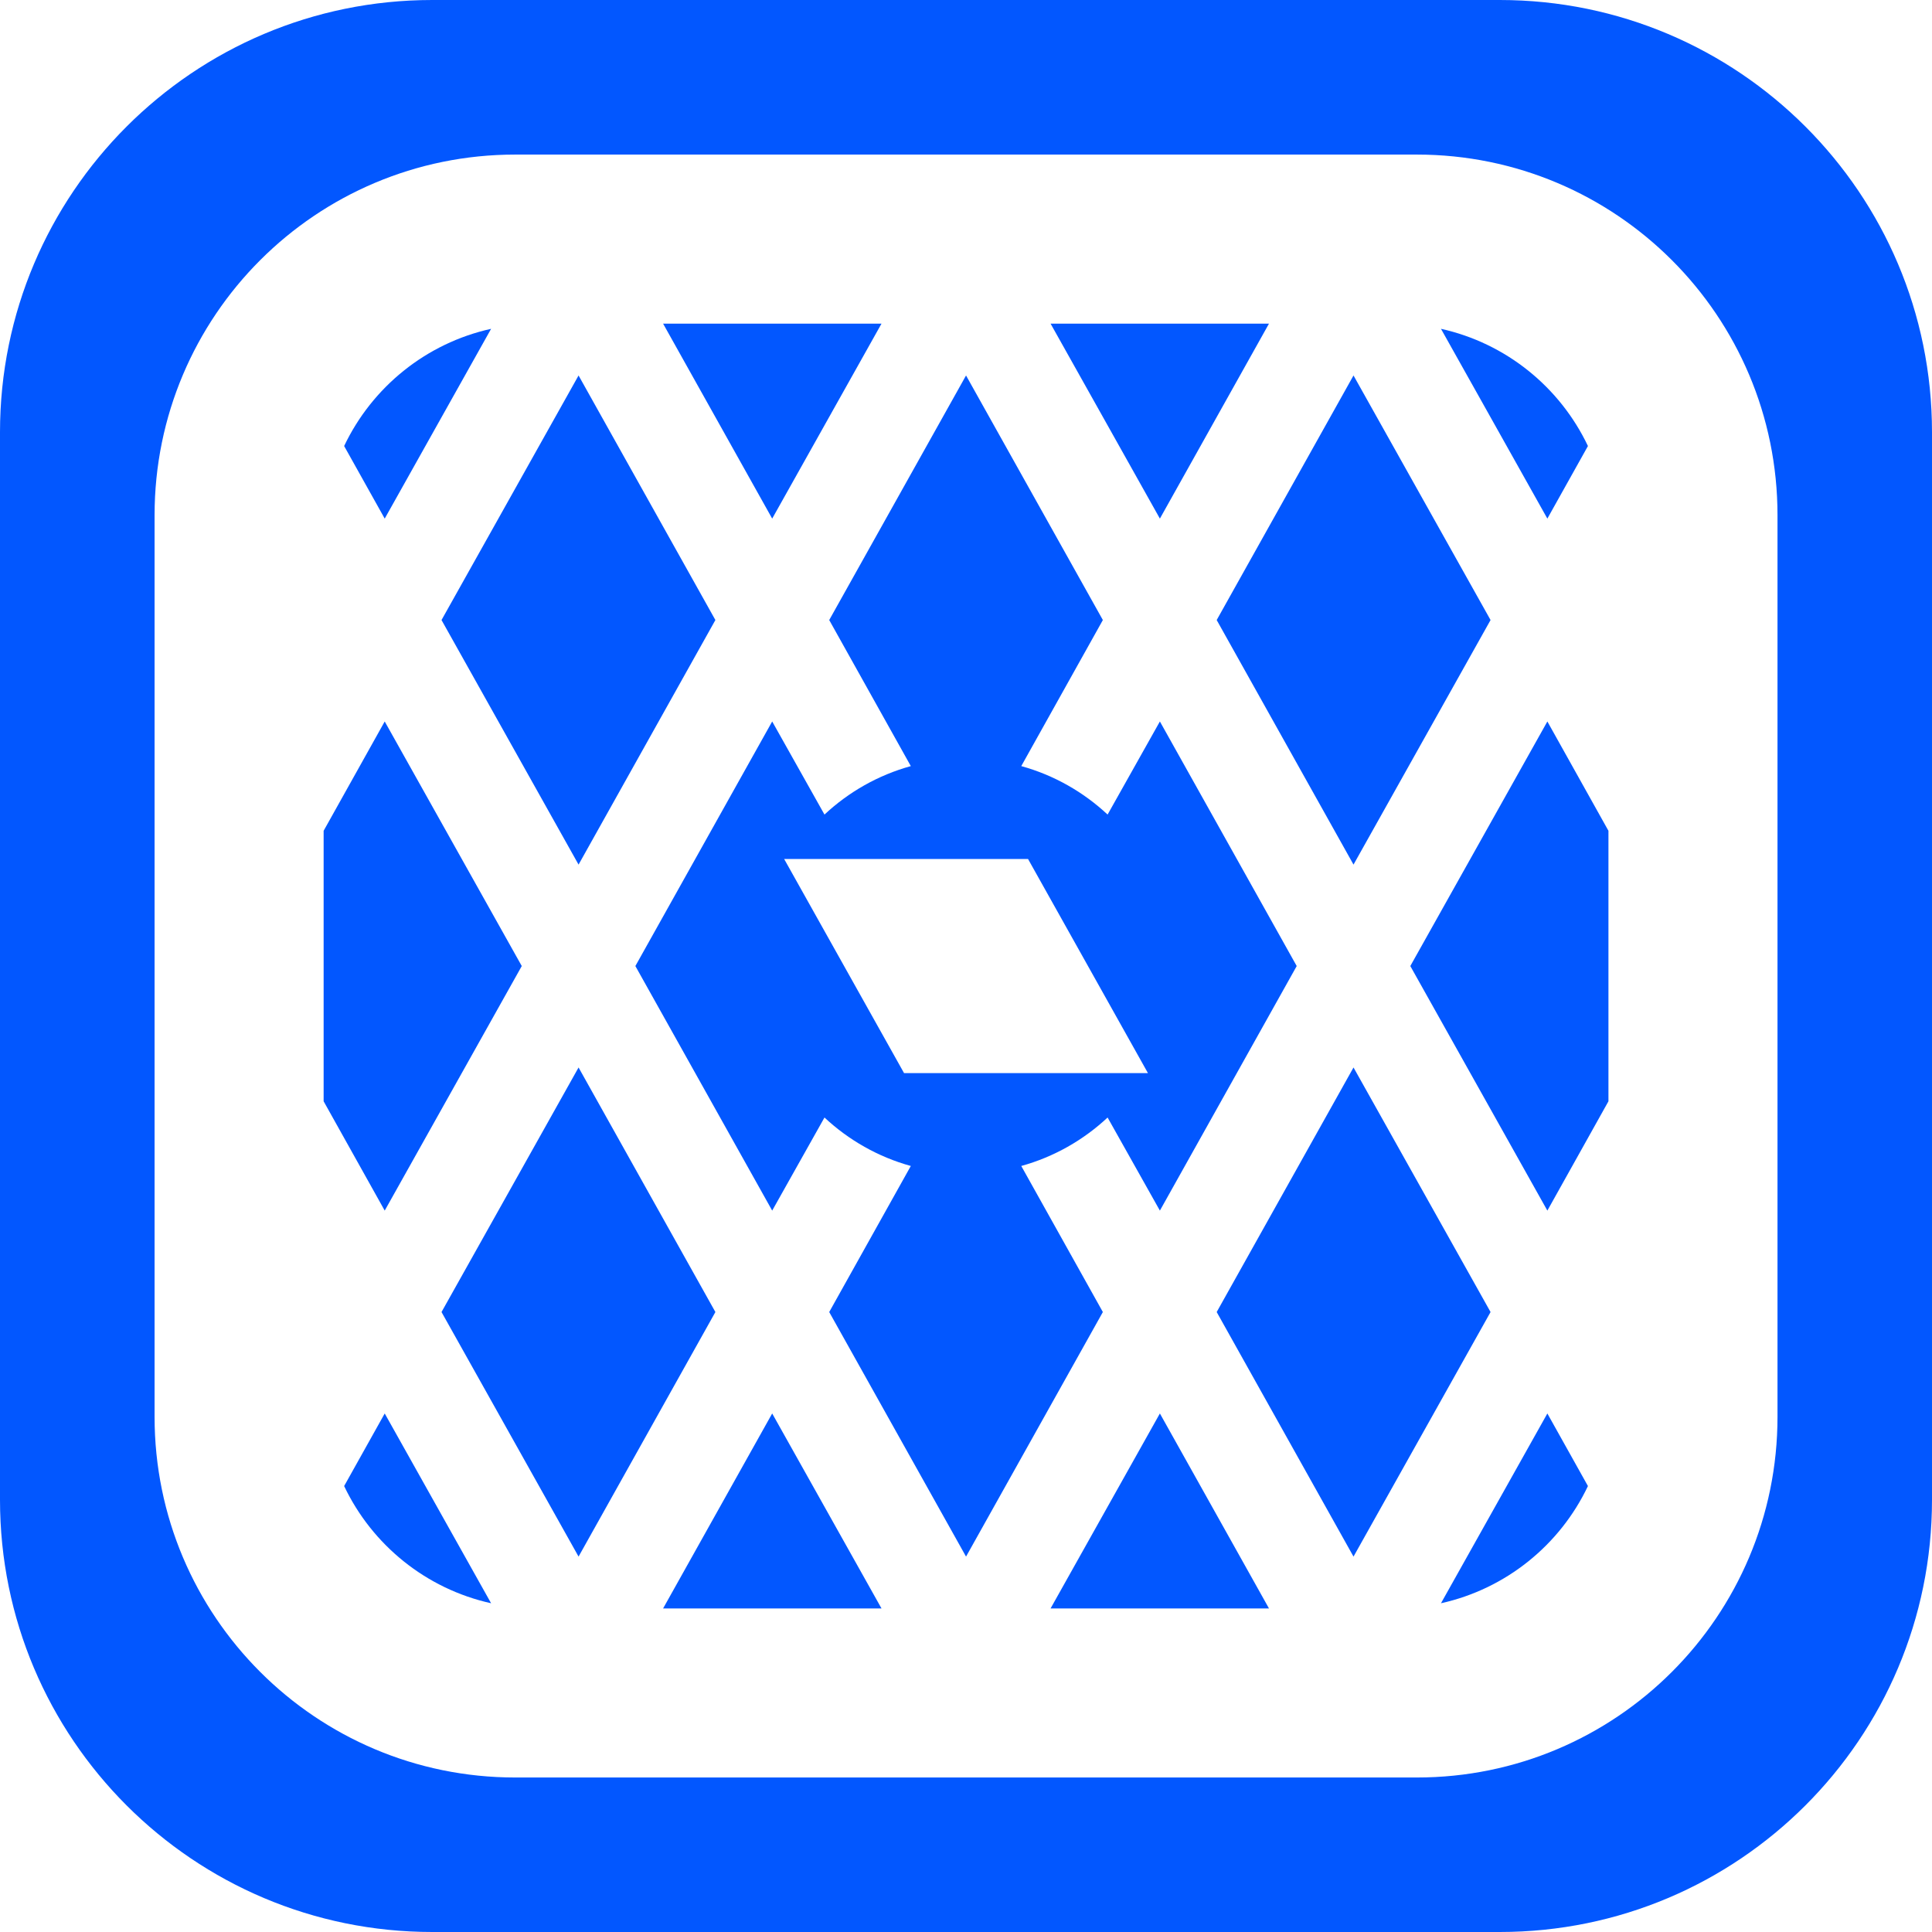
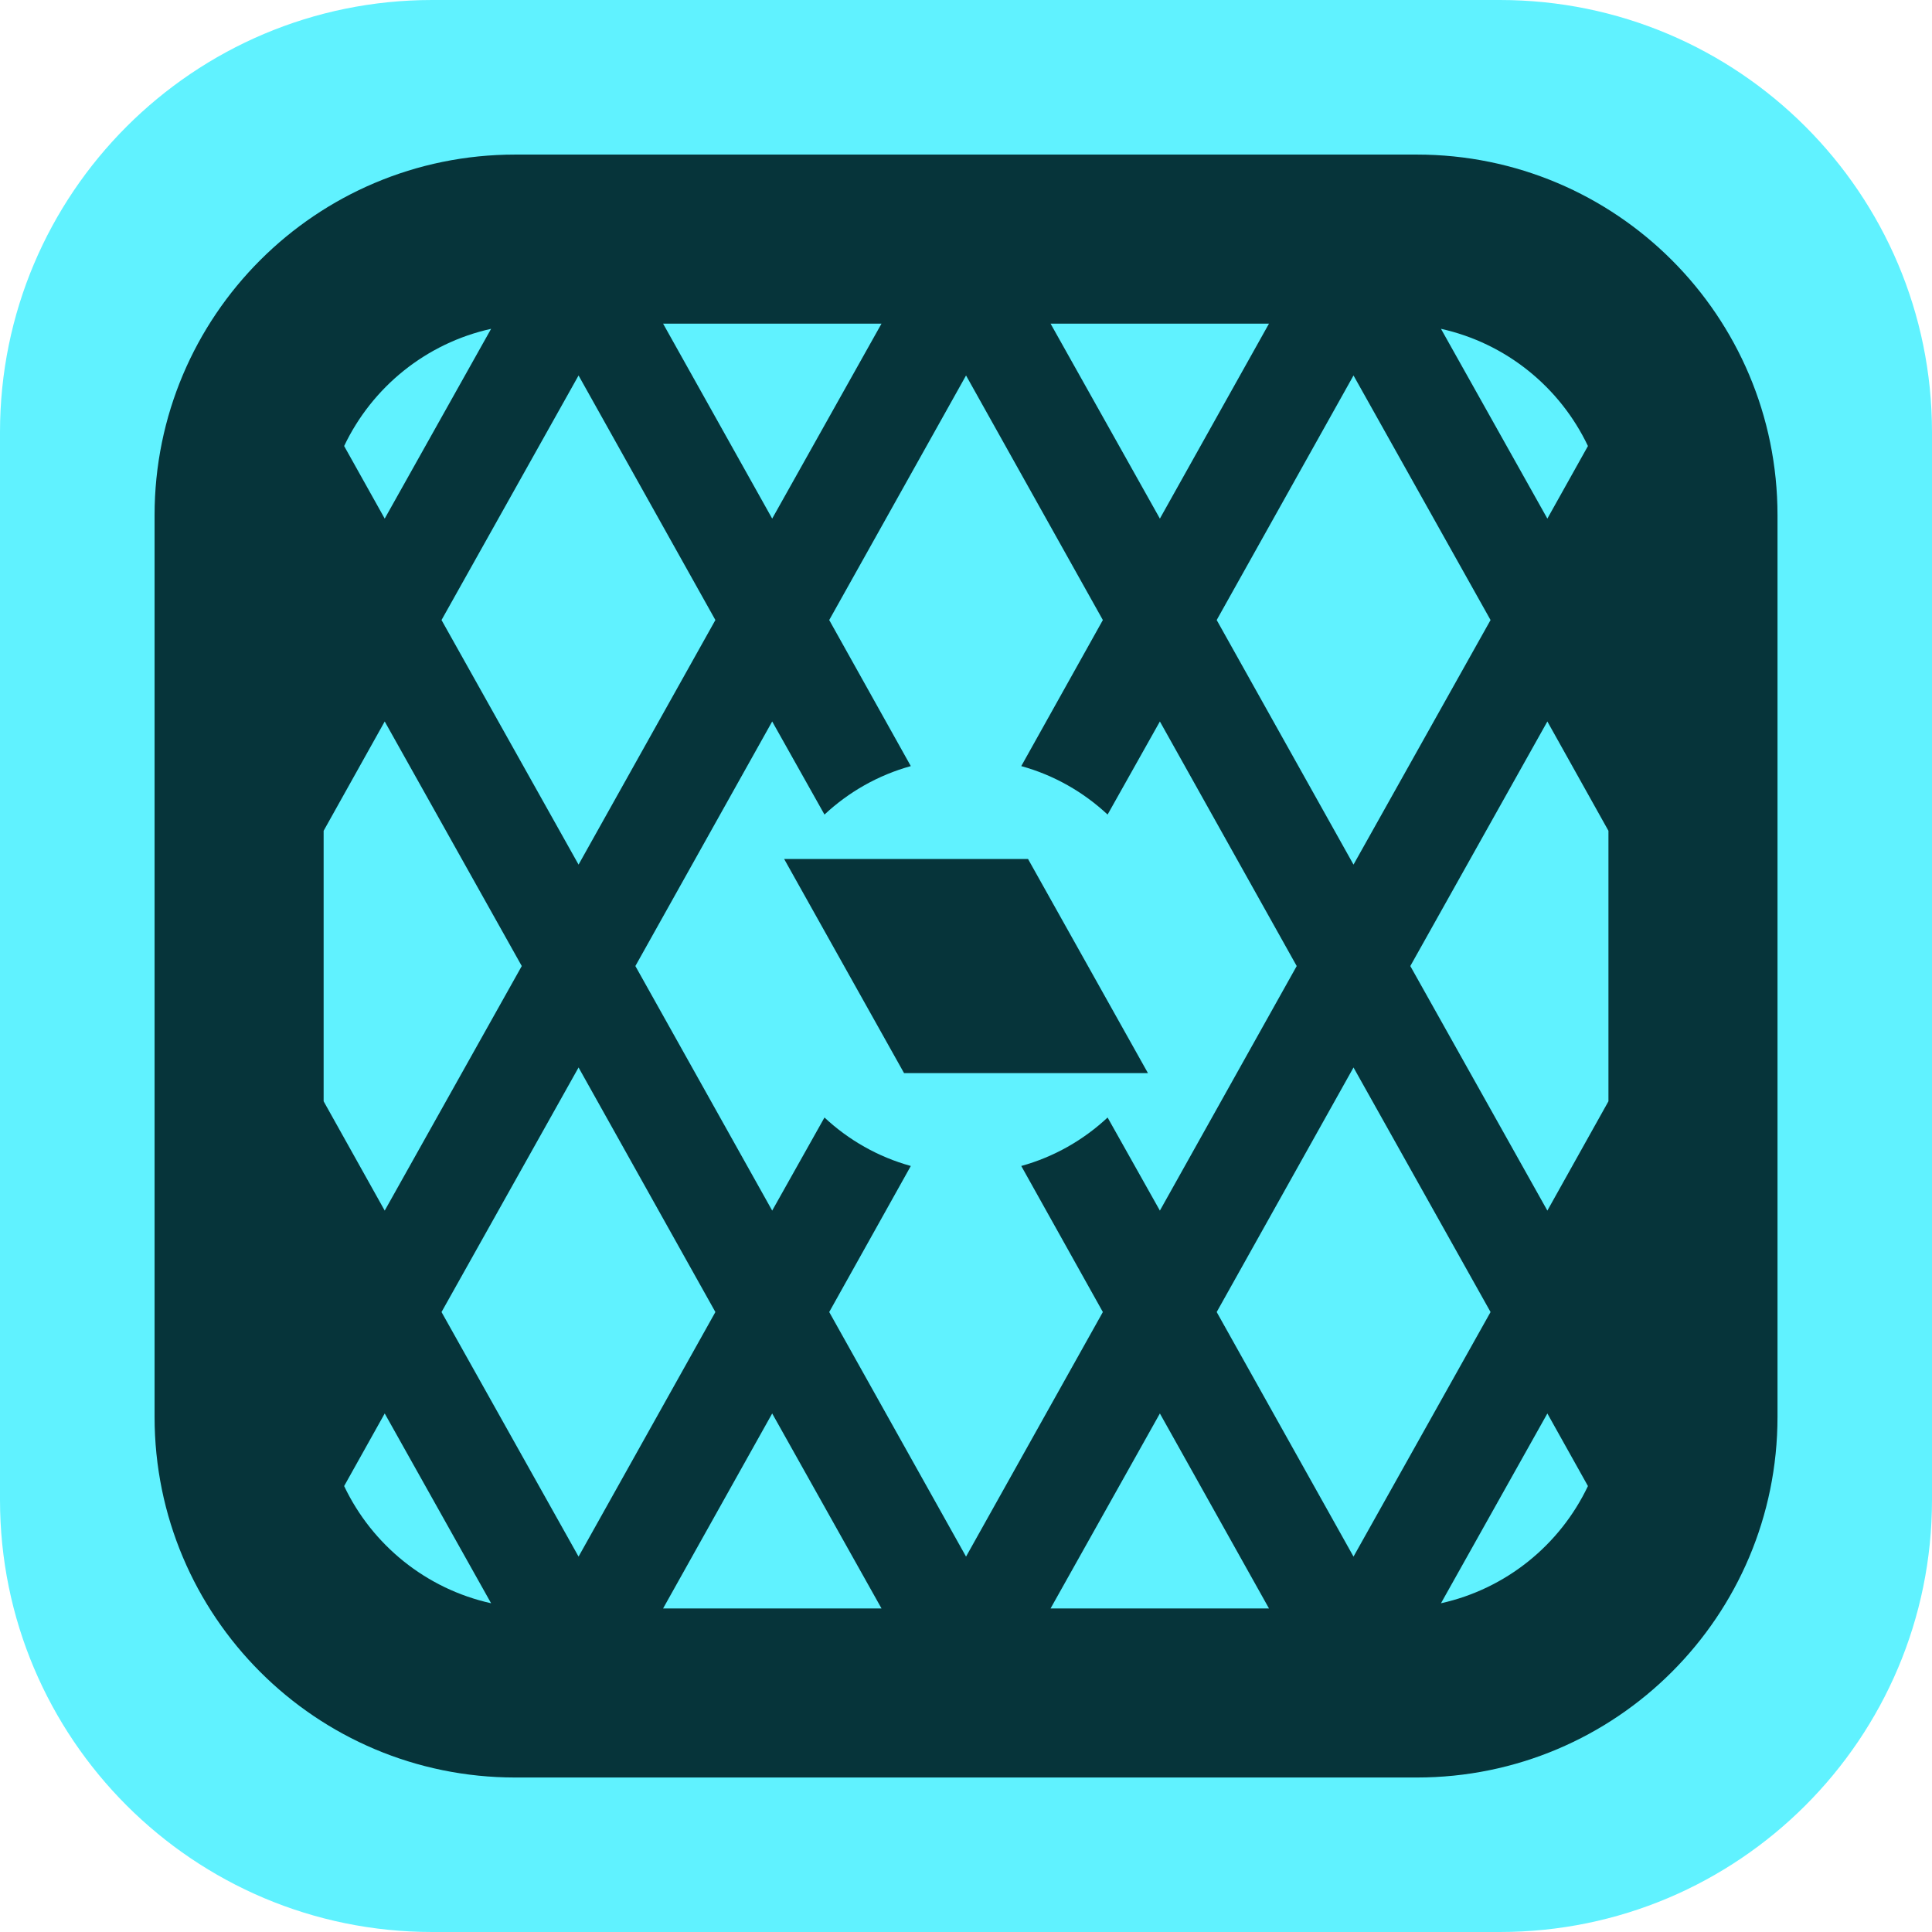
<svg xmlns="http://www.w3.org/2000/svg" viewBox="0 0 100 100">
-   <rect width="100" height="100" rx="22.37" fill="#0257ff" />
-   <g transform="translate(-8.333 -8.333) scale(1.1667)" color="#FFFFFF">
+   <rect width="100" height="100" rx="22.37" fill="#60f2ff" />
+   <g transform="translate(-8.333 -8.333) scale(1.1667)" color="#06343a">
    <path fill="currentColor" d="M70 14C78.84 14 86 21.16 86 30L86 70C86 78.84 78.84 86 70 86L30 86C21.16 86 14 78.84 14 70L14 30C14 21.16 21.16 14 30 14L70 14ZM50 23.80L43.93 34.65L47.55 41.13C46.10 41.53 44.79 42.28 43.72 43.28L41.40 39.15L35.33 50L41.40 60.85L43.72 56.72C44.79 57.72 46.10 58.47 47.55 58.87L43.93 65.35L50 76.20L56.07 65.35L52.45 58.87C53.90 58.47 55.21 57.72 56.28 56.72L58.60 60.85L64.67 50L58.60 39.15L56.28 43.28C55.21 42.28 53.90 41.53 52.45 41.13L56.07 34.65L50 23.80ZM32.81 45.50L38.88 34.65L32.81 23.80L26.73 34.65L32.81 45.50ZM32.81 76.20L38.88 65.35L32.81 54.50L26.73 65.35L32.81 76.20ZM67.19 54.50L61.12 65.35L67.19 76.20L73.27 65.35L67.19 54.50ZM67.19 23.80L61.12 34.65L67.19 45.50L73.27 34.65L67.19 23.80ZM78.50 56L78.50 44L75.79 39.15L69.71 50L75.79 60.85L78.50 56ZM21.50 44L21.50 56L24.21 60.85L30.29 50L24.21 39.15L21.50 44ZM41.93 45.25L52.75 45.25L58.07 54.75L47.25 54.75L41.93 45.25ZM36.56 78.50L46.25 78.50L41.40 69.85L36.56 78.50ZM53.75 78.50L63.44 78.50L58.60 69.85L53.75 78.50ZM46.25 21.50L36.56 21.50L41.40 30.15L46.25 21.50ZM63.44 21.50L53.75 21.50L58.60 30.15L63.44 21.50ZM28.93 21.73C26.04 22.37 23.65 24.32 22.41 26.93L24.21 30.15L28.93 21.73ZM77.59 26.93C76.35 24.32 73.96 22.37 71.07 21.73L75.79 30.15L77.59 26.93ZM71.07 78.27C73.96 77.63 76.35 75.68 77.59 73.07L75.79 69.85L71.07 78.27ZM24.21 69.85L22.41 73.07C23.65 75.68 26.04 77.63 28.93 78.27L24.21 69.85Z" />
  </g>
</svg>
